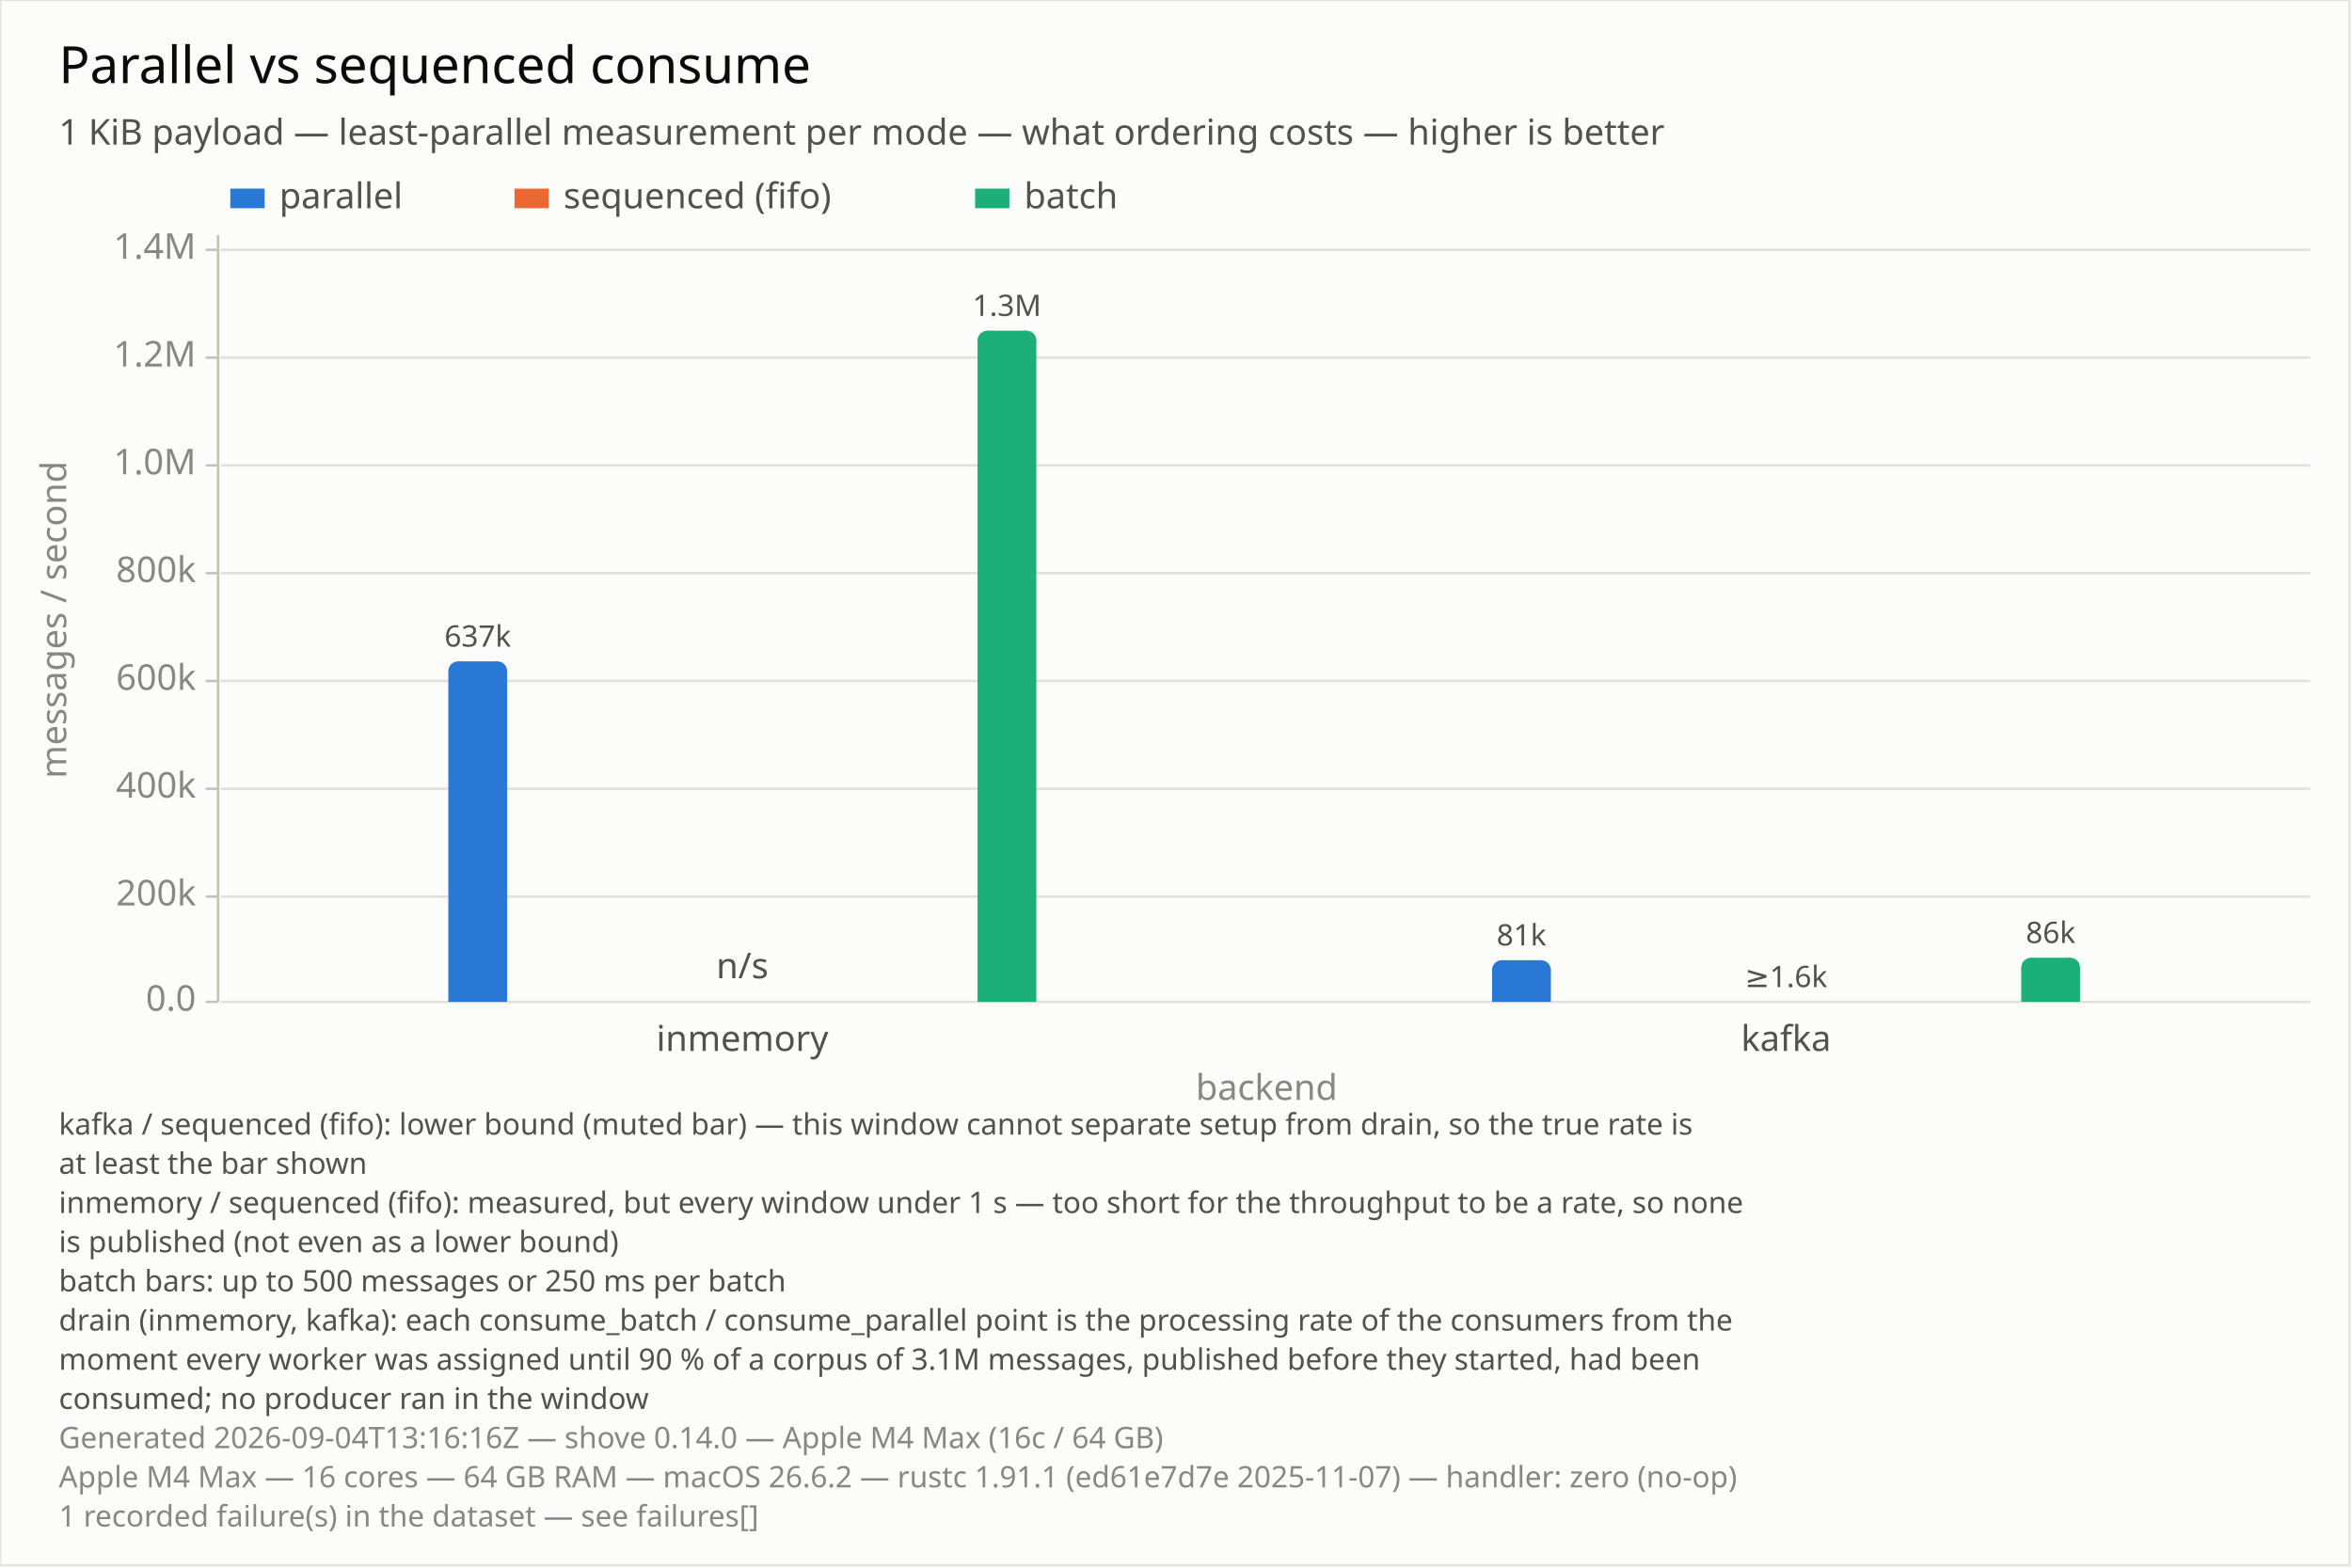
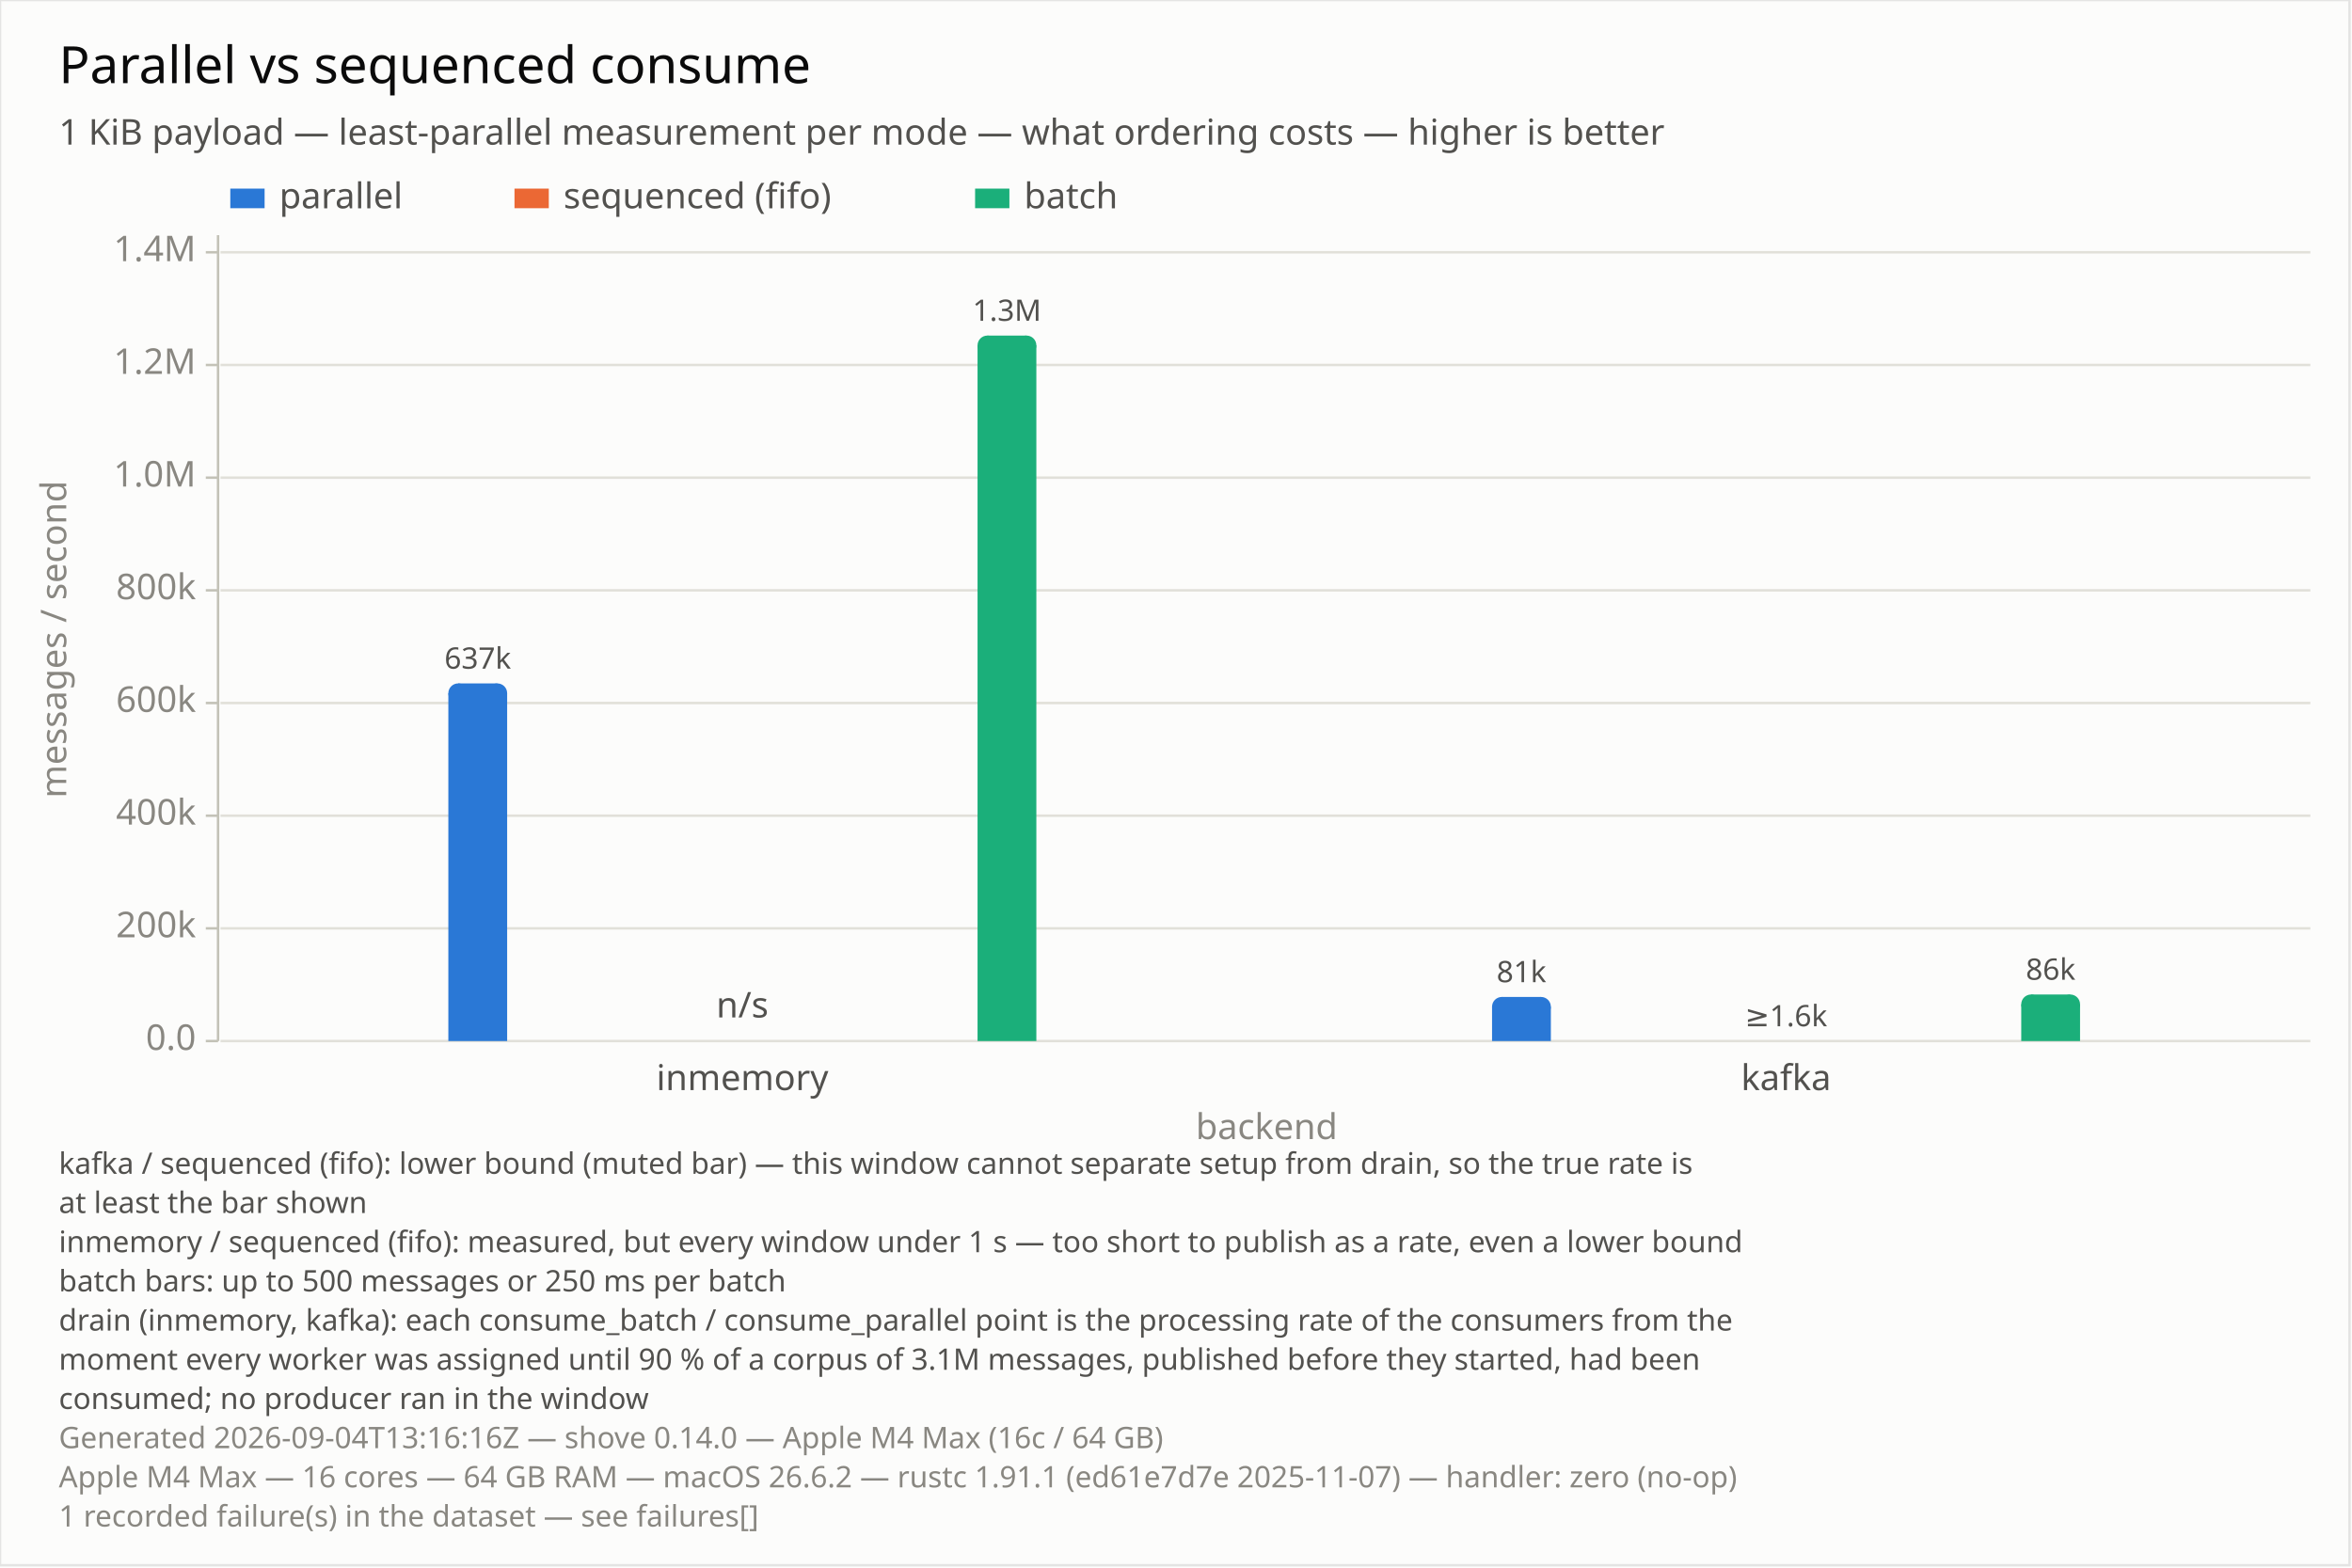
<svg xmlns="http://www.w3.org/2000/svg" width="960" height="640" viewBox="0 0 960 640">
  <rect x="0" y="0" width="960" height="640" opacity="1" fill="#FCFCFB" stroke="none" />
  <rect x="0" y="0" width="959" height="639" opacity="0.1" fill="none" stroke="#0B0B0B" />
  <text x="24" y="18" dy="0.76em" text-anchor="start" font-family="sans-serif" font-size="20.968" opacity="1" fill="#0B0B0B">
Parallel vs sequenced consume
</text>
  <text x="24" y="48" dy="0.76em" text-anchor="start" font-family="sans-serif" font-size="14.516" opacity="1" fill="#52514E">
1 KiB payload — least-parallel measurement per mode — what ordering costs — higher is better
</text>
-   <text x="24" y="454" dy="0.76em" text-anchor="start" font-family="sans-serif" font-size="12.097" opacity="1" fill="#52514E">
+   <text x="24" y="470" dy="0.76em" text-anchor="start" font-family="sans-serif" font-size="12.097" opacity="1" fill="#52514E">
kafka / sequenced (fifo): lower bound (muted bar) — this window cannot separate setup from drain, so the true rate is
</text>
-   <text x="24" y="470" dy="0.76em" text-anchor="start" font-family="sans-serif" font-size="12.097" opacity="1" fill="#52514E">
+   <text x="24" y="486" dy="0.76em" text-anchor="start" font-family="sans-serif" font-size="12.097" opacity="1" fill="#52514E">
at least the bar shown
</text>
-   <text x="24" y="486" dy="0.76em" text-anchor="start" font-family="sans-serif" font-size="12.097" opacity="1" fill="#52514E">
- inmemory / sequenced (fifo): measured, but every window under 1 s — too short for the throughput to be a rate, so none
- </text>
  <text x="24" y="502" dy="0.76em" text-anchor="start" font-family="sans-serif" font-size="12.097" opacity="1" fill="#52514E">
- is published (not even as a lower bound)
+ inmemory / sequenced (fifo): measured, but every window under 1 s — too short to publish as a rate, even a lower bound
</text>
  <text x="24" y="518" dy="0.76em" text-anchor="start" font-family="sans-serif" font-size="12.097" opacity="1" fill="#52514E">
batch bars: up to 500 messages or 250 ms per batch
</text>
  <text x="24" y="534" dy="0.76em" text-anchor="start" font-family="sans-serif" font-size="12.097" opacity="1" fill="#52514E">
drain (inmemory, kafka): each consume_batch / consume_parallel point is the processing rate of the consumers from the
</text>
  <text x="24" y="550" dy="0.76em" text-anchor="start" font-family="sans-serif" font-size="12.097" opacity="1" fill="#52514E">
moment every worker was assigned until 90 % of a corpus of 3.1M messages, published before they started, had been
</text>
  <text x="24" y="566" dy="0.76em" text-anchor="start" font-family="sans-serif" font-size="12.097" opacity="1" fill="#52514E">
consumed; no producer ran in the window
</text>
  <text x="24" y="582" dy="0.76em" text-anchor="start" font-family="sans-serif" font-size="12.097" opacity="1" fill="#898781">
Generated 2026-09-04T13:16:16Z — shove 0.14.0 — Apple M4 Max (16c / 64 GB)
</text>
  <text x="24" y="598" dy="0.76em" text-anchor="start" font-family="sans-serif" font-size="12.097" opacity="1" fill="#898781">
Apple M4 Max — 16 cores — 64 GB RAM — macOS 26.6.2 — rustc 1.91.1 (ed61e7d7e 2025-11-07) — handler: zero (no-op)
</text>
  <text x="24" y="614" dy="0.76em" text-anchor="start" font-family="sans-serif" font-size="12.097" opacity="1" fill="#898781">
1 recorded failure(s) in the dataset — see failures[]
</text>
-   <text x="16" y="253" dy="0.76em" text-anchor="middle" font-family="sans-serif" font-size="14.516" opacity="1" fill="#898781" transform="rotate(270, 16, 253)">
+   <text x="16" y="261" dy="0.76em" text-anchor="middle" font-family="sans-serif" font-size="14.516" opacity="1" fill="#898781" transform="rotate(270, 16, 261)">
messages / second
</text>
-   <line opacity="1" stroke="#E1E0D9" stroke-width="1" x1="90" y1="409" x2="943" y2="409" />
-   <line opacity="1" stroke="#E1E0D9" stroke-width="1" x1="90" y1="366" x2="943" y2="366" />
-   <line opacity="1" stroke="#E1E0D9" stroke-width="1" x1="90" y1="322" x2="943" y2="322" />
-   <line opacity="1" stroke="#E1E0D9" stroke-width="1" x1="90" y1="278" x2="943" y2="278" />
-   <line opacity="1" stroke="#E1E0D9" stroke-width="1" x1="90" y1="234" x2="943" y2="234" />
-   <line opacity="1" stroke="#E1E0D9" stroke-width="1" x1="90" y1="190" x2="943" y2="190" />
-   <line opacity="1" stroke="#E1E0D9" stroke-width="1" x1="90" y1="146" x2="943" y2="146" />
-   <line opacity="1" stroke="#E1E0D9" stroke-width="1" x1="90" y1="102" x2="943" y2="102" />
-   <polyline fill="none" opacity="1" stroke="#C3C2B7" stroke-width="1" points="89,96 89,409 " />
-   <text x="80" y="409" dy="0.5ex" text-anchor="end" font-family="sans-serif" font-size="14.516" opacity="1" fill="#898781">
+   <line opacity="1" stroke="#E1E0D9" stroke-width="1" x1="90" y1="425" x2="943" y2="425" />
+   <line opacity="1" stroke="#E1E0D9" stroke-width="1" x1="90" y1="379" x2="943" y2="379" />
+   <line opacity="1" stroke="#E1E0D9" stroke-width="1" x1="90" y1="333" x2="943" y2="333" />
+   <line opacity="1" stroke="#E1E0D9" stroke-width="1" x1="90" y1="287" x2="943" y2="287" />
+   <line opacity="1" stroke="#E1E0D9" stroke-width="1" x1="90" y1="241" x2="943" y2="241" />
+   <line opacity="1" stroke="#E1E0D9" stroke-width="1" x1="90" y1="195" x2="943" y2="195" />
+   <line opacity="1" stroke="#E1E0D9" stroke-width="1" x1="90" y1="149" x2="943" y2="149" />
+   <line opacity="1" stroke="#E1E0D9" stroke-width="1" x1="90" y1="103" x2="943" y2="103" />
+   <polyline fill="none" opacity="1" stroke="#C3C2B7" stroke-width="1" points="89,96 89,425 " />
+   <text x="80" y="425" dy="0.5ex" text-anchor="end" font-family="sans-serif" font-size="14.516" opacity="1" fill="#898781">
0.0
</text>
-   <polyline fill="none" opacity="1" stroke="#C3C2B7" stroke-width="1" points="84,409 89,409 " />
-   <text x="80" y="366" dy="0.5ex" text-anchor="end" font-family="sans-serif" font-size="14.516" opacity="1" fill="#898781">
+   <polyline fill="none" opacity="1" stroke="#C3C2B7" stroke-width="1" points="84,425 89,425 " />
+   <text x="80" y="379" dy="0.5ex" text-anchor="end" font-family="sans-serif" font-size="14.516" opacity="1" fill="#898781">
200k
</text>
-   <polyline fill="none" opacity="1" stroke="#C3C2B7" stroke-width="1" points="84,366 89,366 " />
-   <text x="80" y="322" dy="0.5ex" text-anchor="end" font-family="sans-serif" font-size="14.516" opacity="1" fill="#898781">
+   <polyline fill="none" opacity="1" stroke="#C3C2B7" stroke-width="1" points="84,379 89,379 " />
+   <text x="80" y="333" dy="0.5ex" text-anchor="end" font-family="sans-serif" font-size="14.516" opacity="1" fill="#898781">
400k
</text>
-   <polyline fill="none" opacity="1" stroke="#C3C2B7" stroke-width="1" points="84,322 89,322 " />
-   <text x="80" y="278" dy="0.5ex" text-anchor="end" font-family="sans-serif" font-size="14.516" opacity="1" fill="#898781">
+   <polyline fill="none" opacity="1" stroke="#C3C2B7" stroke-width="1" points="84,333 89,333 " />
+   <text x="80" y="287" dy="0.5ex" text-anchor="end" font-family="sans-serif" font-size="14.516" opacity="1" fill="#898781">
600k
</text>
-   <polyline fill="none" opacity="1" stroke="#C3C2B7" stroke-width="1" points="84,278 89,278 " />
-   <text x="80" y="234" dy="0.5ex" text-anchor="end" font-family="sans-serif" font-size="14.516" opacity="1" fill="#898781">
+   <polyline fill="none" opacity="1" stroke="#C3C2B7" stroke-width="1" points="84,287 89,287 " />
+   <text x="80" y="241" dy="0.5ex" text-anchor="end" font-family="sans-serif" font-size="14.516" opacity="1" fill="#898781">
800k
</text>
-   <polyline fill="none" opacity="1" stroke="#C3C2B7" stroke-width="1" points="84,234 89,234 " />
-   <text x="80" y="190" dy="0.5ex" text-anchor="end" font-family="sans-serif" font-size="14.516" opacity="1" fill="#898781">
+   <polyline fill="none" opacity="1" stroke="#C3C2B7" stroke-width="1" points="84,241 89,241 " />
+   <text x="80" y="195" dy="0.5ex" text-anchor="end" font-family="sans-serif" font-size="14.516" opacity="1" fill="#898781">
1.0M
</text>
-   <polyline fill="none" opacity="1" stroke="#C3C2B7" stroke-width="1" points="84,190 89,190 " />
-   <text x="80" y="146" dy="0.5ex" text-anchor="end" font-family="sans-serif" font-size="14.516" opacity="1" fill="#898781">
+   <polyline fill="none" opacity="1" stroke="#C3C2B7" stroke-width="1" points="84,195 89,195 " />
+   <text x="80" y="149" dy="0.5ex" text-anchor="end" font-family="sans-serif" font-size="14.516" opacity="1" fill="#898781">
1.2M
</text>
-   <polyline fill="none" opacity="1" stroke="#C3C2B7" stroke-width="1" points="84,146 89,146 " />
-   <text x="80" y="102" dy="0.5ex" text-anchor="end" font-family="sans-serif" font-size="14.516" opacity="1" fill="#898781">
+   <polyline fill="none" opacity="1" stroke="#C3C2B7" stroke-width="1" points="84,149 89,149 " />
+   <text x="80" y="103" dy="0.5ex" text-anchor="end" font-family="sans-serif" font-size="14.516" opacity="1" fill="#898781">
1.4M
</text>
-   <polyline fill="none" opacity="1" stroke="#C3C2B7" stroke-width="1" points="84,102 89,102 " />
-   <rect x="183" y="274" width="24" height="135" opacity="1" fill="#2A78D6" stroke="none" />
-   <rect x="187" y="270" width="16" height="5" opacity="1" fill="#2A78D6" stroke="none" />
-   <circle cx="187" cy="274" r="4" opacity="1" fill="#2A78D6" stroke="none" stroke-width="0" />
-   <circle cx="203" cy="274" r="4" opacity="1" fill="#2A78D6" stroke="none" stroke-width="0" />
-   <text x="195" y="267" dy="-0.5ex" text-anchor="middle" font-family="sans-serif" font-size="12.097" opacity="1" fill="#52514E">
+   <polyline fill="none" opacity="1" stroke="#C3C2B7" stroke-width="1" points="84,103 89,103 " />
+   <rect x="183" y="283" width="24" height="142" opacity="1" fill="#2A78D6" stroke="none" />
+   <rect x="187" y="279" width="16" height="5" opacity="1" fill="#2A78D6" stroke="none" />
+   <circle cx="187" cy="283" r="4" opacity="1" fill="#2A78D6" stroke="none" stroke-width="0" />
+   <circle cx="203" cy="283" r="4" opacity="1" fill="#2A78D6" stroke="none" stroke-width="0" />
+   <text x="195" y="276" dy="-0.5ex" text-anchor="middle" font-family="sans-serif" font-size="12.097" opacity="1" fill="#52514E">
637k
</text>
-   <text x="303" y="403" dy="-0.5ex" text-anchor="middle" font-family="sans-serif" font-size="14.516" opacity="1" fill="#52514E">
+   <text x="303" y="419" dy="-0.5ex" text-anchor="middle" font-family="sans-serif" font-size="14.516" opacity="1" fill="#52514E">
n/s
</text>
-   <rect x="399" y="139" width="24" height="270" opacity="1" fill="#1BAF7A" stroke="none" />
-   <rect x="403" y="135" width="16" height="5" opacity="1" fill="#1BAF7A" stroke="none" />
-   <circle cx="403" cy="139" r="4" opacity="1" fill="#1BAF7A" stroke="none" stroke-width="0" />
-   <circle cx="419" cy="139" r="4" opacity="1" fill="#1BAF7A" stroke="none" stroke-width="0" />
-   <text x="411" y="132" dy="-0.5ex" text-anchor="middle" font-family="sans-serif" font-size="12.097" opacity="1" fill="#52514E">
+   <rect x="399" y="141" width="24" height="284" opacity="1" fill="#1BAF7A" stroke="none" />
+   <rect x="403" y="137" width="16" height="5" opacity="1" fill="#1BAF7A" stroke="none" />
+   <circle cx="403" cy="141" r="4" opacity="1" fill="#1BAF7A" stroke="none" stroke-width="0" />
+   <circle cx="419" cy="141" r="4" opacity="1" fill="#1BAF7A" stroke="none" stroke-width="0" />
+   <text x="411" y="134" dy="-0.5ex" text-anchor="middle" font-family="sans-serif" font-size="12.097" opacity="1" fill="#52514E">
1.3M
</text>
-   <rect x="609" y="396" width="24" height="13" opacity="1" fill="#2A78D6" stroke="none" />
-   <rect x="613" y="392" width="16" height="5" opacity="1" fill="#2A78D6" stroke="none" />
-   <circle cx="613" cy="396" r="4" opacity="1" fill="#2A78D6" stroke="none" stroke-width="0" />
-   <circle cx="629" cy="396" r="4" opacity="1" fill="#2A78D6" stroke="none" stroke-width="0" />
-   <text x="621" y="389" dy="-0.5ex" text-anchor="middle" font-family="sans-serif" font-size="12.097" opacity="1" fill="#52514E">
+   <rect x="609" y="411" width="24" height="14" opacity="1" fill="#2A78D6" stroke="none" />
+   <rect x="613" y="407" width="16" height="5" opacity="1" fill="#2A78D6" stroke="none" />
+   <circle cx="613" cy="411" r="4" opacity="1" fill="#2A78D6" stroke="none" stroke-width="0" />
+   <circle cx="629" cy="411" r="4" opacity="1" fill="#2A78D6" stroke="none" stroke-width="0" />
+   <text x="621" y="404" dy="-0.5ex" text-anchor="middle" font-family="sans-serif" font-size="12.097" opacity="1" fill="#52514E">
81k
</text>
-   <text x="729" y="406" dy="-0.5ex" text-anchor="middle" font-family="sans-serif" font-size="12.097" opacity="1" fill="#52514E">
+   <text x="729" y="422" dy="-0.5ex" text-anchor="middle" font-family="sans-serif" font-size="12.097" opacity="1" fill="#52514E">
≥1.6k
</text>
-   <rect x="825" y="395" width="24" height="14" opacity="1" fill="#1BAF7A" stroke="none" />
-   <rect x="829" y="391" width="16" height="5" opacity="1" fill="#1BAF7A" stroke="none" />
-   <circle cx="829" cy="395" r="4" opacity="1" fill="#1BAF7A" stroke="none" stroke-width="0" />
-   <circle cx="845" cy="395" r="4" opacity="1" fill="#1BAF7A" stroke="none" stroke-width="0" />
-   <text x="837" y="388" dy="-0.5ex" text-anchor="middle" font-family="sans-serif" font-size="12.097" opacity="1" fill="#52514E">
+   <rect x="825" y="410" width="24" height="15" opacity="1" fill="#1BAF7A" stroke="none" />
+   <rect x="829" y="406" width="16" height="5" opacity="1" fill="#1BAF7A" stroke="none" />
+   <circle cx="829" cy="410" r="4" opacity="1" fill="#1BAF7A" stroke="none" stroke-width="0" />
+   <circle cx="845" cy="410" r="4" opacity="1" fill="#1BAF7A" stroke="none" stroke-width="0" />
+   <text x="837" y="403" dy="-0.5ex" text-anchor="middle" font-family="sans-serif" font-size="12.097" opacity="1" fill="#52514E">
86k
</text>
-   <text x="303" y="418" dy="0.76em" text-anchor="middle" font-family="sans-serif" font-size="14.516" opacity="1" fill="#52514E">
+   <text x="303" y="434" dy="0.76em" text-anchor="middle" font-family="sans-serif" font-size="14.516" opacity="1" fill="#52514E">
inmemory
</text>
-   <text x="729" y="418" dy="0.76em" text-anchor="middle" font-family="sans-serif" font-size="14.516" opacity="1" fill="#52514E">
+   <text x="729" y="434" dy="0.76em" text-anchor="middle" font-family="sans-serif" font-size="14.516" opacity="1" fill="#52514E">
kafka
</text>
-   <text x="517" y="438" dy="0.76em" text-anchor="middle" font-family="sans-serif" font-size="14.516" opacity="1" fill="#898781">
+   <text x="517" y="454" dy="0.76em" text-anchor="middle" font-family="sans-serif" font-size="14.516" opacity="1" fill="#898781">
backend
</text>
  <rect x="94" y="77" width="14" height="8" opacity="1" fill="#2A78D6" stroke="none" />
  <text x="114" y="74" dy="0.76em" text-anchor="start" font-family="sans-serif" font-size="14.516" opacity="1" fill="#52514E">
parallel
</text>
  <rect x="210" y="77" width="14" height="8" opacity="1" fill="#EB6834" stroke="none" />
  <text x="230" y="74" dy="0.76em" text-anchor="start" font-family="sans-serif" font-size="14.516" opacity="1" fill="#52514E">
sequenced (fifo)
</text>
  <rect x="398" y="77" width="14" height="8" opacity="1" fill="#1BAF7A" stroke="none" />
  <text x="418" y="74" dy="0.76em" text-anchor="start" font-family="sans-serif" font-size="14.516" opacity="1" fill="#52514E">
batch
</text>
</svg>
